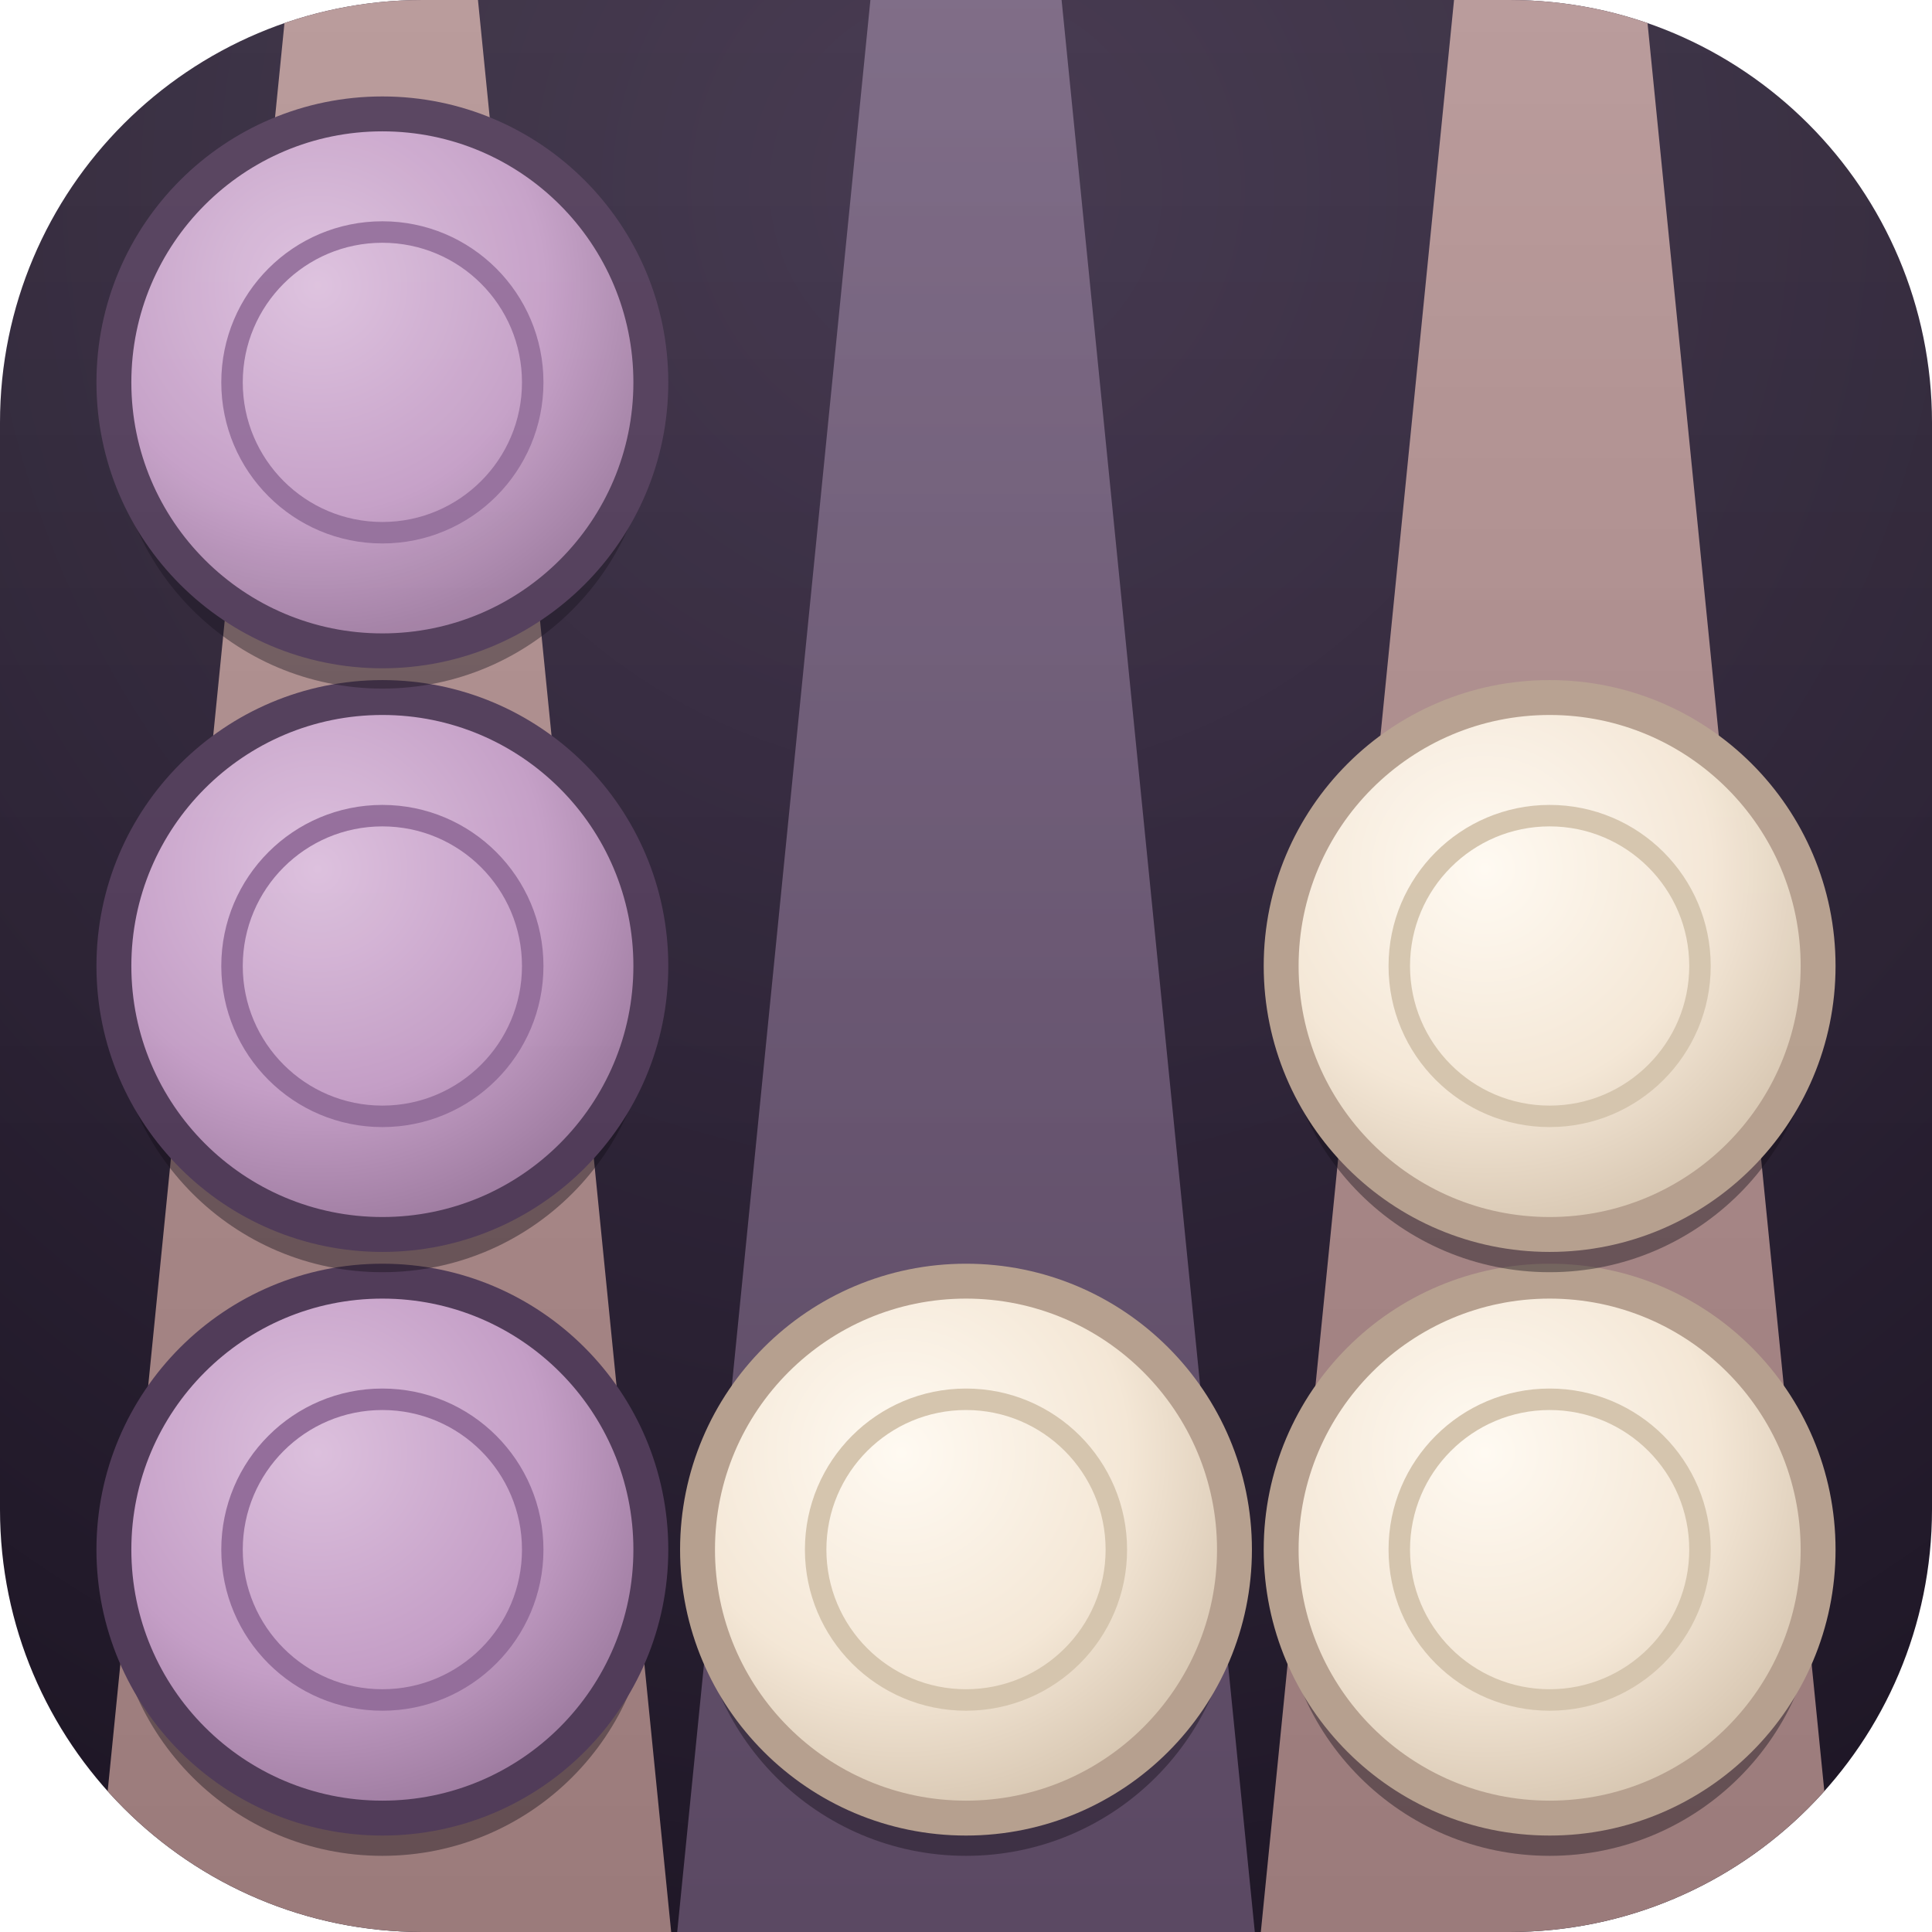
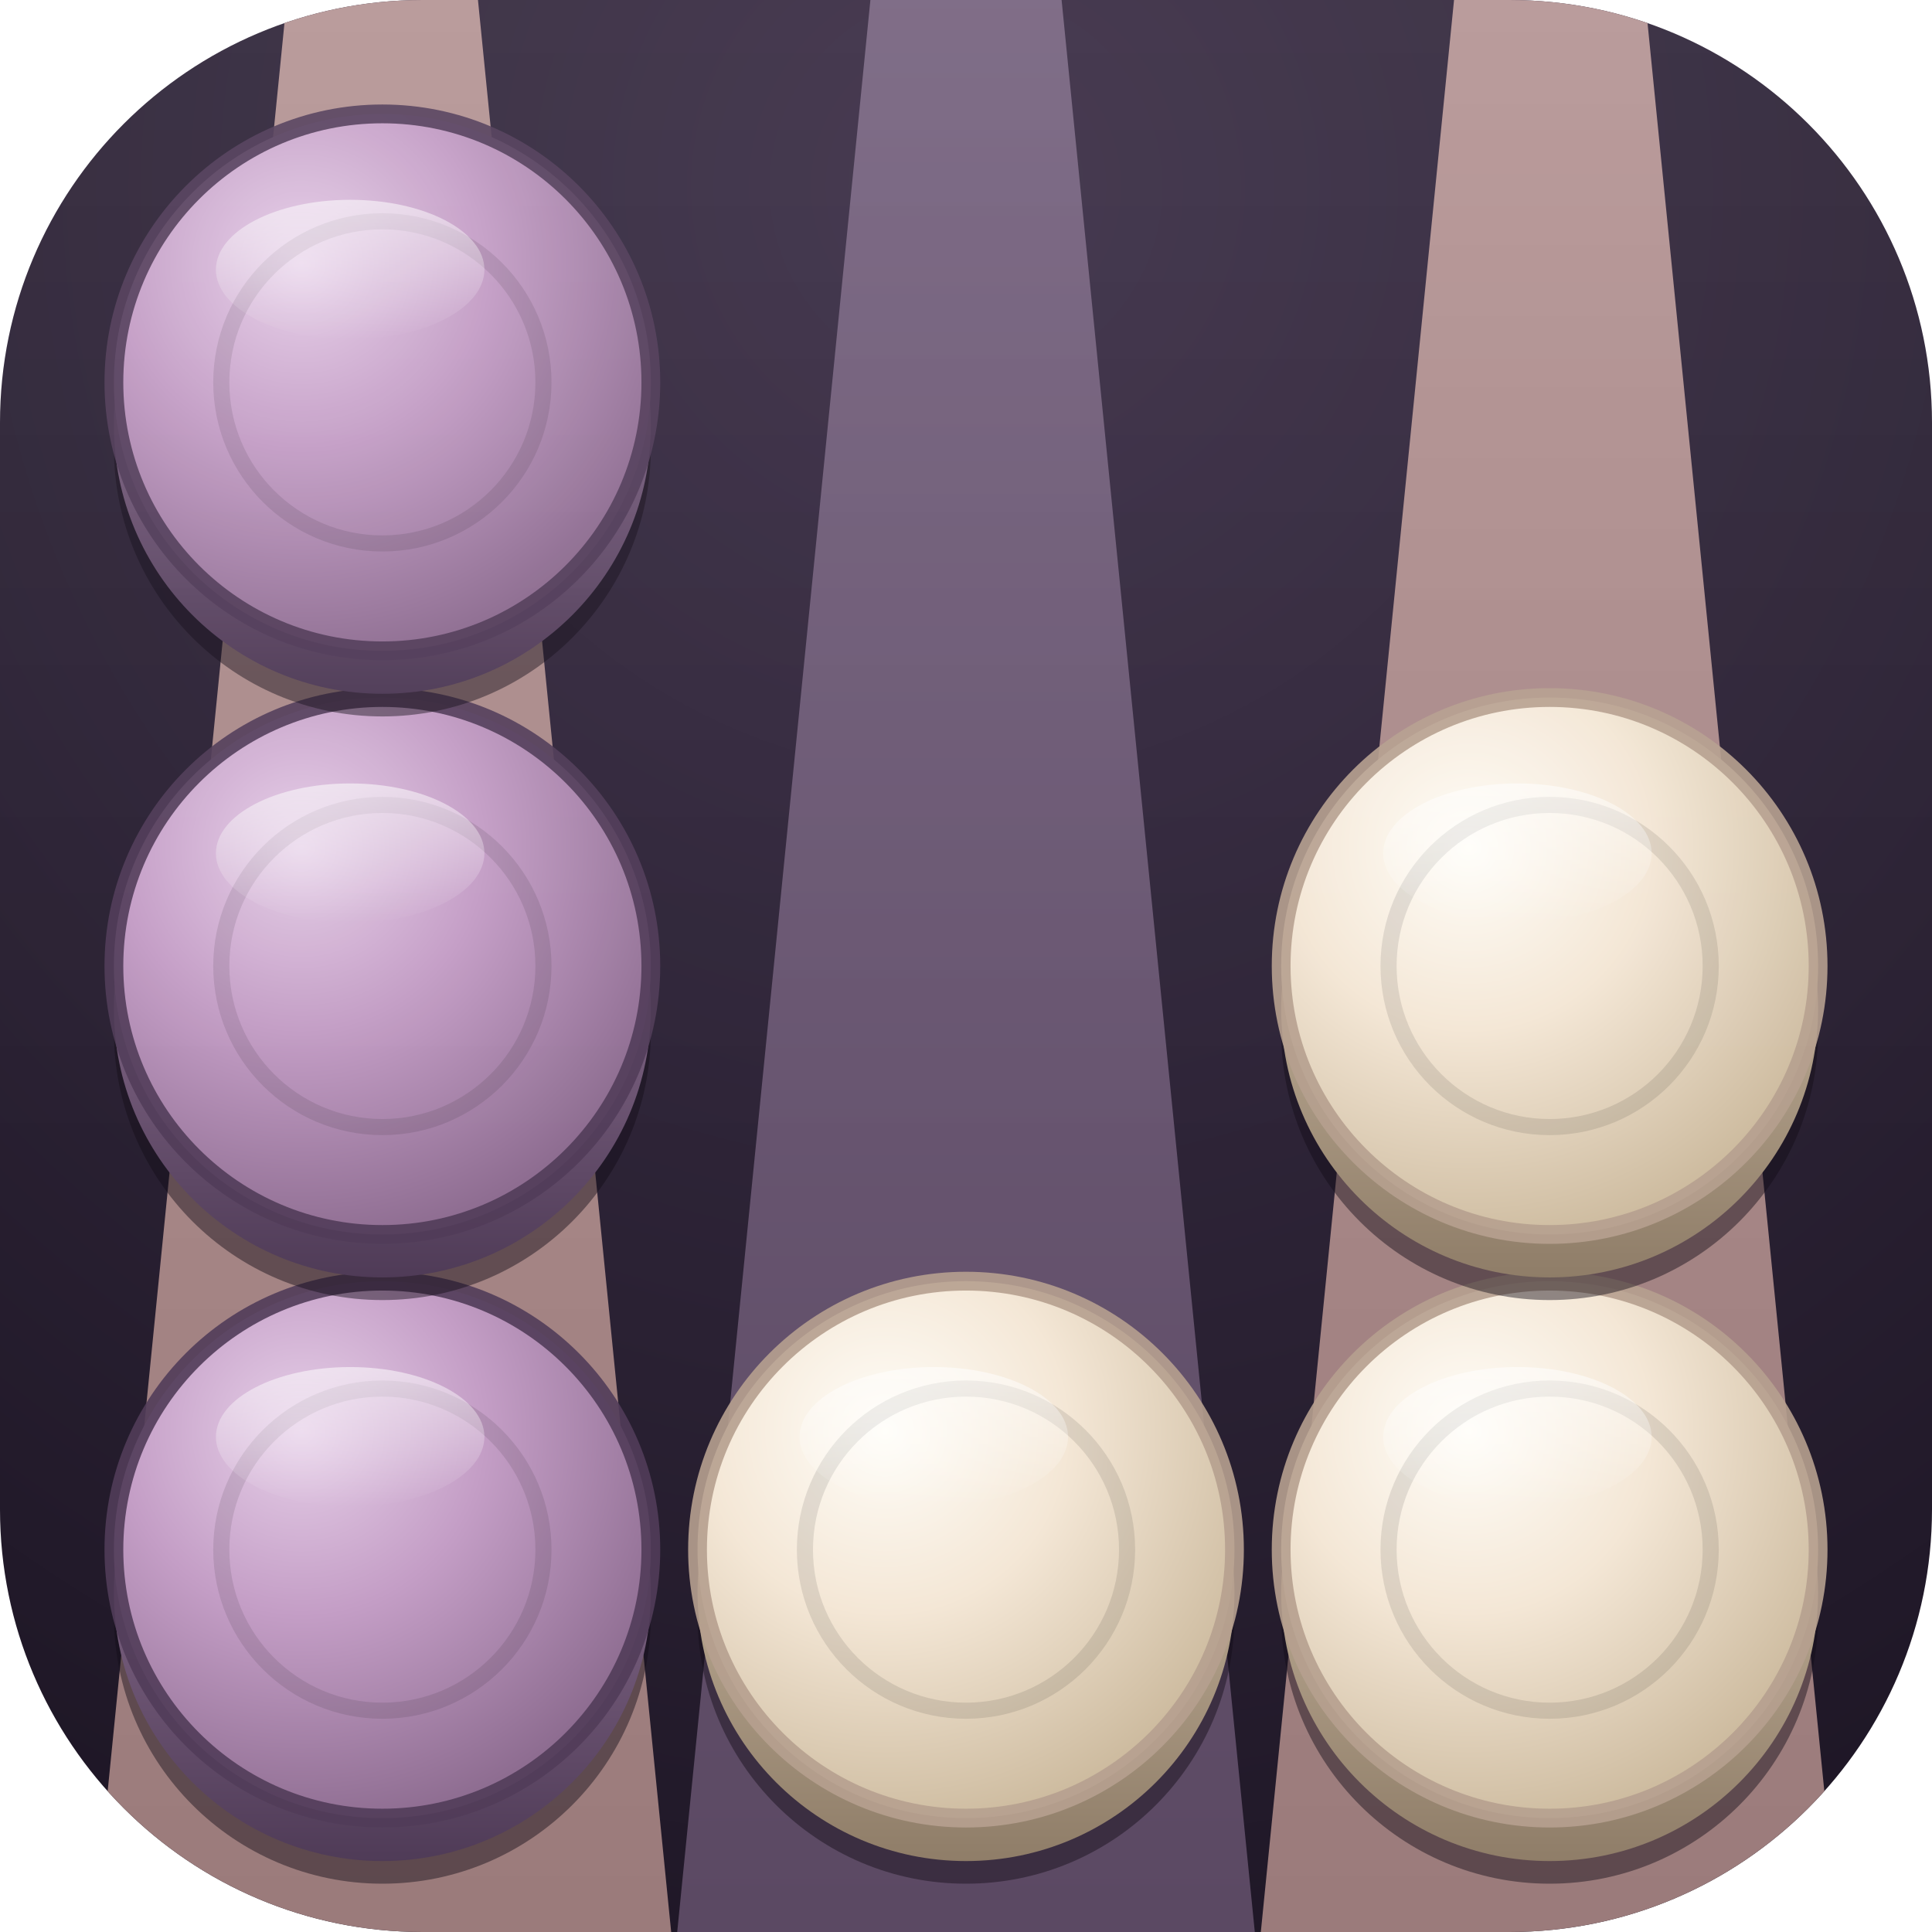
<svg xmlns="http://www.w3.org/2000/svg" viewBox="0 0 128 128">
  <defs>
    <clipPath id="shape">
      <rect width="128" height="128" rx="28" />
    </clipPath>
    <radialGradient id="ground" cx="50%" cy="10%" r="110%">
      <stop offset="0" stop-color="#3d3048" />
      <stop offset=".55" stop-color="#2a2133" />
      <stop offset="1" stop-color="#191220" />
    </radialGradient>
    <linearGradient id="pau" x1="0" y1="1" x2="0" y2="0">
      <stop offset="0" stop-color="#9a7a7a" />
      <stop offset="1" stop-color="#c4a4a4" />
    </linearGradient>
    <linearGradient id="pbu" x1="0" y1="1" x2="0" y2="0">
      <stop offset="0" stop-color="#5a4862" />
      <stop offset="1" stop-color="#877390" />
    </linearGradient>
-     <radialGradient id="iv" cx="38%" cy="32%" r="70%">
-       <stop offset="0" stop-color="#fffaf2" />
-       <stop offset=".6" stop-color="#F4E7D6" />
-       <stop offset="1" stop-color="#d6c5b0" />
+     <radialGradient id="ivFace" cx="35%" cy="28%" r="75%">
+       <stop offset="0" stop-color="#fffdf8" />
+       <stop offset=".45" stop-color="#f4e7d6" />
+       <stop offset="1" stop-color="#cdbb9f" />
    </radialGradient>
-     <radialGradient id="pl" cx="38%" cy="32%" r="70%">
-       <stop offset="0" stop-color="#dcc0dd" />
-       <stop offset=".6" stop-color="#C49EC6" />
-       <stop offset="1" stop-color="#9c7a9e" />
+     <radialGradient id="plFace" cx="35%" cy="28%" r="75%">
+       <stop offset="0" stop-color="#e6cfe8" />
+       <stop offset=".45" stop-color="#c49ec6" />
+       <stop offset="1" stop-color="#8d6c90" />
    </radialGradient>
+     <linearGradient id="ivSide" x1="0" y1="0" x2="0" y2="1">
+       <stop offset="0" stop-color="#d9c9b1" />
+       <stop offset="1" stop-color="#8f7d68" />
+     </linearGradient>
+     <linearGradient id="plSide" x1="0" y1="0" x2="0" y2="1">
+       <stop offset="0" stop-color="#a384a6" />
+       <stop offset="1" stop-color="#4f3b57" />
+     </linearGradient>
+     <linearGradient id="gloss" x1="0" y1="0" x2="0" y2="1">
+       <stop offset="0" stop-color="#fff" stop-opacity=".55" />
+       <stop offset="1" stop-color="#fff" stop-opacity="0" />
+     </linearGradient>
+     <linearGradient id="edgeLight" x1="0" y1="0" x2="1" y2="1">
+       <stop offset="0" stop-color="#fff" stop-opacity=".7" />
+       <stop offset=".5" stop-color="#fff" stop-opacity="0" />
+       <stop offset="1" stop-color="#000" stop-opacity=".25" />
+     </linearGradient>
+     <radialGradient id="innerShade" cx="50%" cy="50%" r="50%">
+       <stop offset=".72" stop-color="#000" stop-opacity="0" />
+       <stop offset="1" stop-color="#000" stop-opacity=".22" />
+     </radialGradient>
+     <linearGradient id="metalIv" x1="0" y1="0" x2="1" y2="1">
+       <stop offset="0" stop-color="#fffdf8" />
+       <stop offset=".3" stop-color="#e3d5bf" />
+       <stop offset=".5" stop-color="#fff9ee" />
+       <stop offset=".7" stop-color="#cdbb9f" />
+       <stop offset="1" stop-color="#f1e5d2" />
+     </linearGradient>
+     <linearGradient id="metalPl" x1="0" y1="0" x2="1" y2="1">
+       <stop offset="0" stop-color="#e8d2ea" />
+       <stop offset=".3" stop-color="#b08fb3" />
+       <stop offset=".5" stop-color="#dfc3e1" />
+       <stop offset=".7" stop-color="#7f5f83" />
+       <stop offset="1" stop-color="#c9a6cb" />
+     </linearGradient>
    <linearGradient id="sheen" x1="0" y1="0" x2="0" y2="1">
      <stop offset="0" stop-color="#fff" stop-opacity=".06" />
      <stop offset=".6" stop-color="#fff" stop-opacity="0" />
    </linearGradient>
  </defs>
  <rect width="128" height="128" rx="28" fill="url(#ground)" />
  <g clip-path="url(#shape)">
    <path d="M6 130h38.667L25.333 -63.333z" fill="url(#pau)" />
    <path d="M44.667 130h38.667L64 -63.333z" fill="url(#pbu)" />
    <path d="M83.333 130h38.667L102.667 -63.333z" fill="url(#pau)" />
  </g>
-   <circle cx="25.333" cy="105.167" r="17.787" fill="#120c16" opacity=".4" />
-   <circle cx="25.333" cy="102.667" r="17.787" fill="url(#pl)" />
-   <circle cx="25.333" cy="102.667" r="17.787" fill="none" stroke="#513C59" stroke-width="2.312" />
-   <circle cx="25.333" cy="102.667" r="9.961" fill="none" stroke="#946E9B" stroke-width="1.423" />
-   <circle cx="25.333" cy="66.5" r="17.787" fill="#120c16" opacity=".4" />
-   <circle cx="25.333" cy="64" r="17.787" fill="url(#pl)" />
-   <circle cx="25.333" cy="64" r="17.787" fill="none" stroke="#513C59" stroke-width="2.312" />
-   <circle cx="25.333" cy="64" r="9.961" fill="none" stroke="#946E9B" stroke-width="1.423" />
-   <circle cx="25.333" cy="27.833" r="17.787" fill="#120c16" opacity=".4" />
-   <circle cx="25.333" cy="25.333" r="17.787" fill="url(#pl)" />
-   <circle cx="25.333" cy="25.333" r="17.787" fill="none" stroke="#513C59" stroke-width="2.312" />
-   <circle cx="25.333" cy="25.333" r="9.961" fill="none" stroke="#946E9B" stroke-width="1.423" />
-   <circle cx="64" cy="105.167" r="17.787" fill="#120c16" opacity=".4" />
-   <circle cx="64" cy="102.667" r="17.787" fill="url(#iv)" />
-   <circle cx="64" cy="102.667" r="17.787" fill="none" stroke="#B6A08F" stroke-width="2.312" />
-   <circle cx="64" cy="102.667" r="9.961" fill="none" stroke="#D5C5AE" stroke-width="1.423" />
-   <circle cx="102.667" cy="105.167" r="17.787" fill="#120c16" opacity=".4" />
-   <circle cx="102.667" cy="102.667" r="17.787" fill="url(#iv)" />
-   <circle cx="102.667" cy="102.667" r="17.787" fill="none" stroke="#B6A08F" stroke-width="2.312" />
-   <circle cx="102.667" cy="102.667" r="9.961" fill="none" stroke="#D5C5AE" stroke-width="1.423" />
-   <circle cx="102.667" cy="66.5" r="17.787" fill="#120c16" opacity=".4" />
-   <circle cx="102.667" cy="64" r="17.787" fill="url(#iv)" />
-   <circle cx="102.667" cy="64" r="17.787" fill="none" stroke="#B6A08F" stroke-width="2.312" />
-   <circle cx="102.667" cy="64" r="9.961" fill="none" stroke="#D5C5AE" stroke-width="1.423" />
+   <ellipse cx="25.333" cy="107.013" rx="17.787" ry="17.787" fill="#120c16" opacity=".45" />
+   <circle cx="25.333" cy="105.513" r="17.787" fill="url(#plSide)" />
+   <circle cx="25.333" cy="102.667" r="17.787" fill="url(#plFace)" />
+   <circle cx="25.333" cy="102.667" r="17.787" fill="none" stroke="#513C59" stroke-opacity=".9" stroke-width="1.245" />
+   <circle cx="25.333" cy="102.667" r="10.672" fill="none" stroke="#000" stroke-opacity=".10" stroke-width="1.067" />
+   <ellipse cx="23.199" cy="95.196" rx="8.893" ry="4.625" fill="url(#gloss)" />
+   <ellipse cx="25.333" cy="68.346" rx="17.787" ry="17.787" fill="#120c16" opacity=".45" />
+   <circle cx="25.333" cy="66.846" r="17.787" fill="url(#plSide)" />
+   <circle cx="25.333" cy="64" r="17.787" fill="url(#plFace)" />
+   <circle cx="25.333" cy="64" r="17.787" fill="none" stroke="#513C59" stroke-opacity=".9" stroke-width="1.245" />
+   <circle cx="25.333" cy="64" r="10.672" fill="none" stroke="#000" stroke-opacity=".10" stroke-width="1.067" />
+   <ellipse cx="23.199" cy="56.53" rx="8.893" ry="4.625" fill="url(#gloss)" />
+   <ellipse cx="25.333" cy="29.679" rx="17.787" ry="17.787" fill="#120c16" opacity=".45" />
+   <circle cx="25.333" cy="28.179" r="17.787" fill="url(#plSide)" />
+   <circle cx="25.333" cy="25.333" r="17.787" fill="url(#plFace)" />
+   <circle cx="25.333" cy="25.333" r="17.787" fill="none" stroke="#513C59" stroke-opacity=".9" stroke-width="1.245" />
+   <circle cx="25.333" cy="25.333" r="10.672" fill="none" stroke="#000" stroke-opacity=".10" stroke-width="1.067" />
+   <ellipse cx="23.199" cy="17.863" rx="8.893" ry="4.625" fill="url(#gloss)" />
+   <ellipse cx="64" cy="107.013" rx="17.787" ry="17.787" fill="#120c16" opacity=".45" />
+   <circle cx="64" cy="105.513" r="17.787" fill="url(#ivSide)" />
+   <circle cx="64" cy="102.667" r="17.787" fill="url(#ivFace)" />
+   <circle cx="64" cy="102.667" r="17.787" fill="none" stroke="#B6A08F" stroke-opacity=".9" stroke-width="1.245" />
+   <circle cx="64" cy="102.667" r="10.672" fill="none" stroke="#000" stroke-opacity=".10" stroke-width="1.067" />
+   <ellipse cx="61.866" cy="95.196" rx="8.893" ry="4.625" fill="url(#gloss)" />
+   <ellipse cx="102.667" cy="107.013" rx="17.787" ry="17.787" fill="#120c16" opacity=".45" />
+   <circle cx="102.667" cy="105.513" r="17.787" fill="url(#ivSide)" />
+   <circle cx="102.667" cy="102.667" r="17.787" fill="url(#ivFace)" />
+   <circle cx="102.667" cy="102.667" r="17.787" fill="none" stroke="#B6A08F" stroke-opacity=".9" stroke-width="1.245" />
+   <circle cx="102.667" cy="102.667" r="10.672" fill="none" stroke="#000" stroke-opacity=".10" stroke-width="1.067" />
+   <ellipse cx="100.532" cy="95.196" rx="8.893" ry="4.625" fill="url(#gloss)" />
+   <ellipse cx="102.667" cy="68.346" rx="17.787" ry="17.787" fill="#120c16" opacity=".45" />
+   <circle cx="102.667" cy="66.846" r="17.787" fill="url(#ivSide)" />
+   <circle cx="102.667" cy="64" r="17.787" fill="url(#ivFace)" />
+   <circle cx="102.667" cy="64" r="17.787" fill="none" stroke="#B6A08F" stroke-opacity=".9" stroke-width="1.245" />
+   <circle cx="102.667" cy="64" r="10.672" fill="none" stroke="#000" stroke-opacity=".10" stroke-width="1.067" />
+   <ellipse cx="100.532" cy="56.53" rx="8.893" ry="4.625" fill="url(#gloss)" />
  <rect width="128" height="128" rx="28" fill="url(#sheen)" />
</svg>
